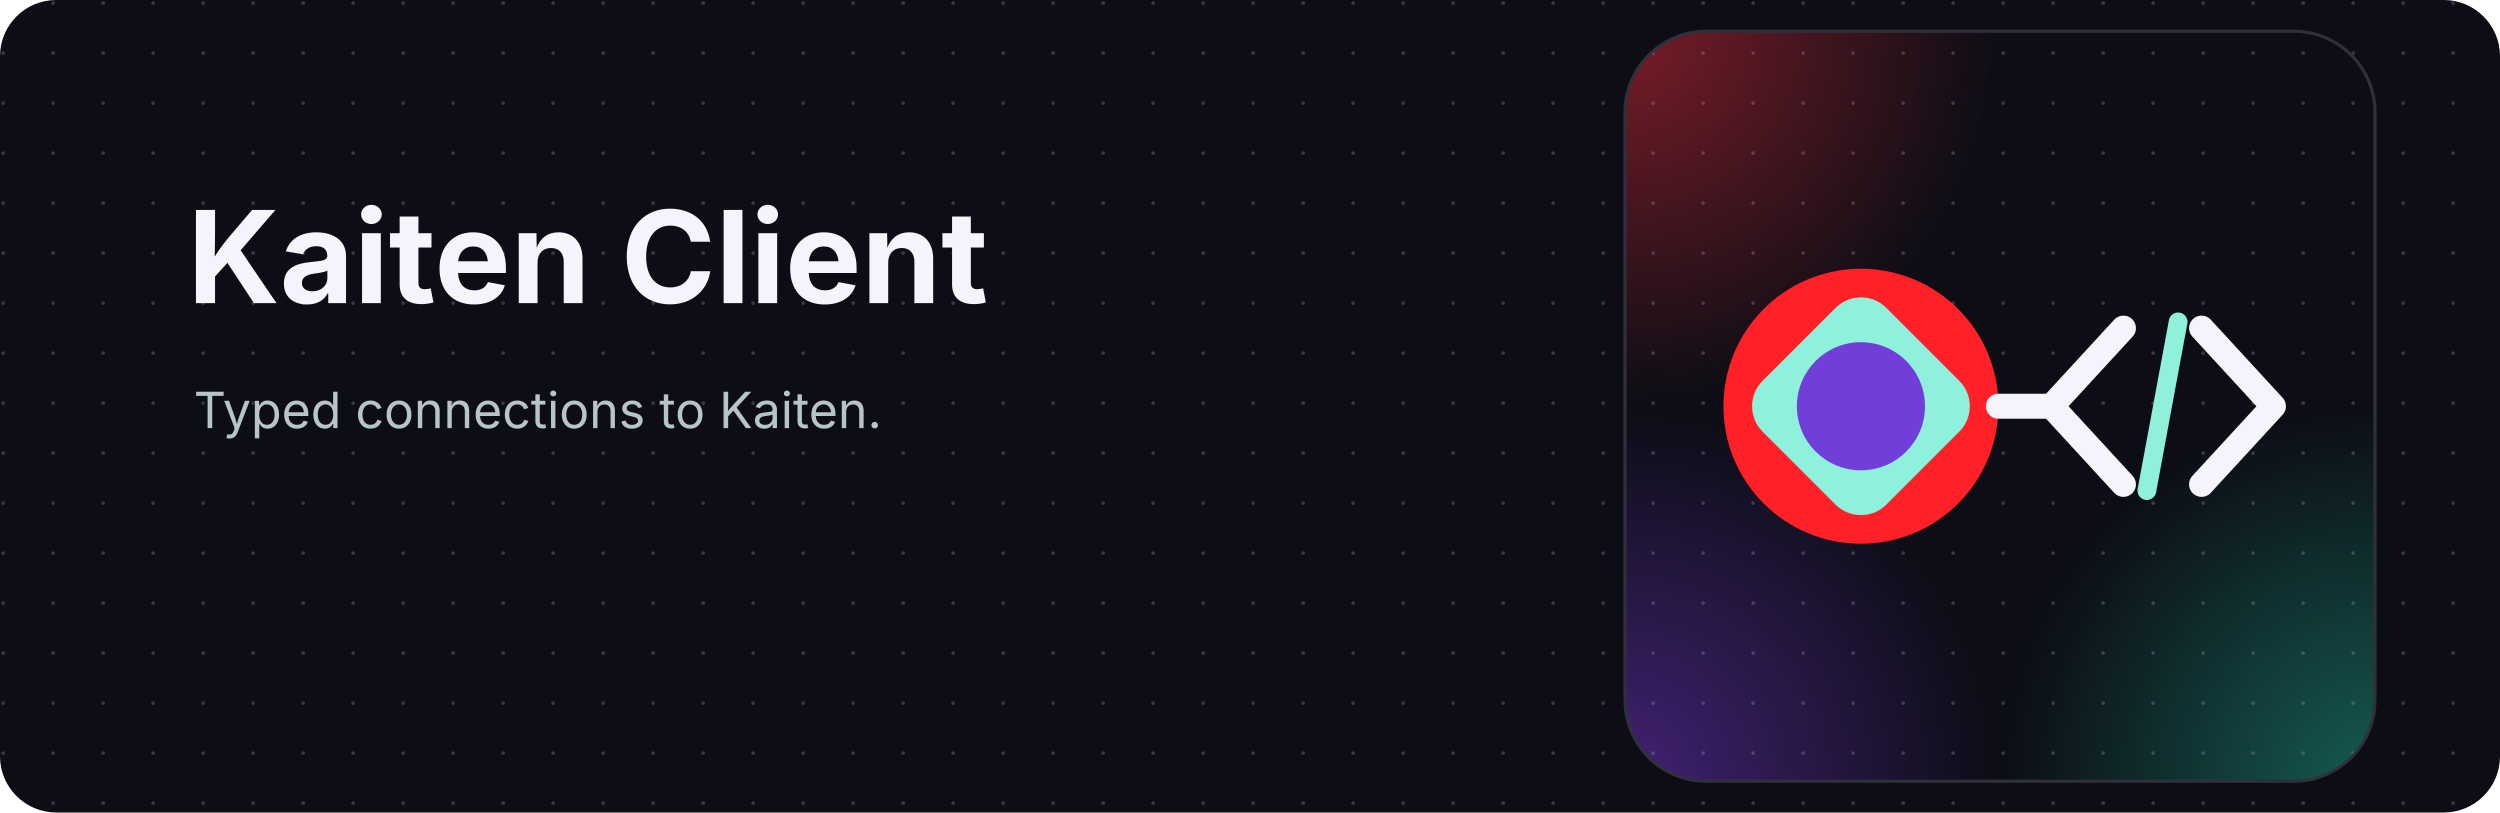
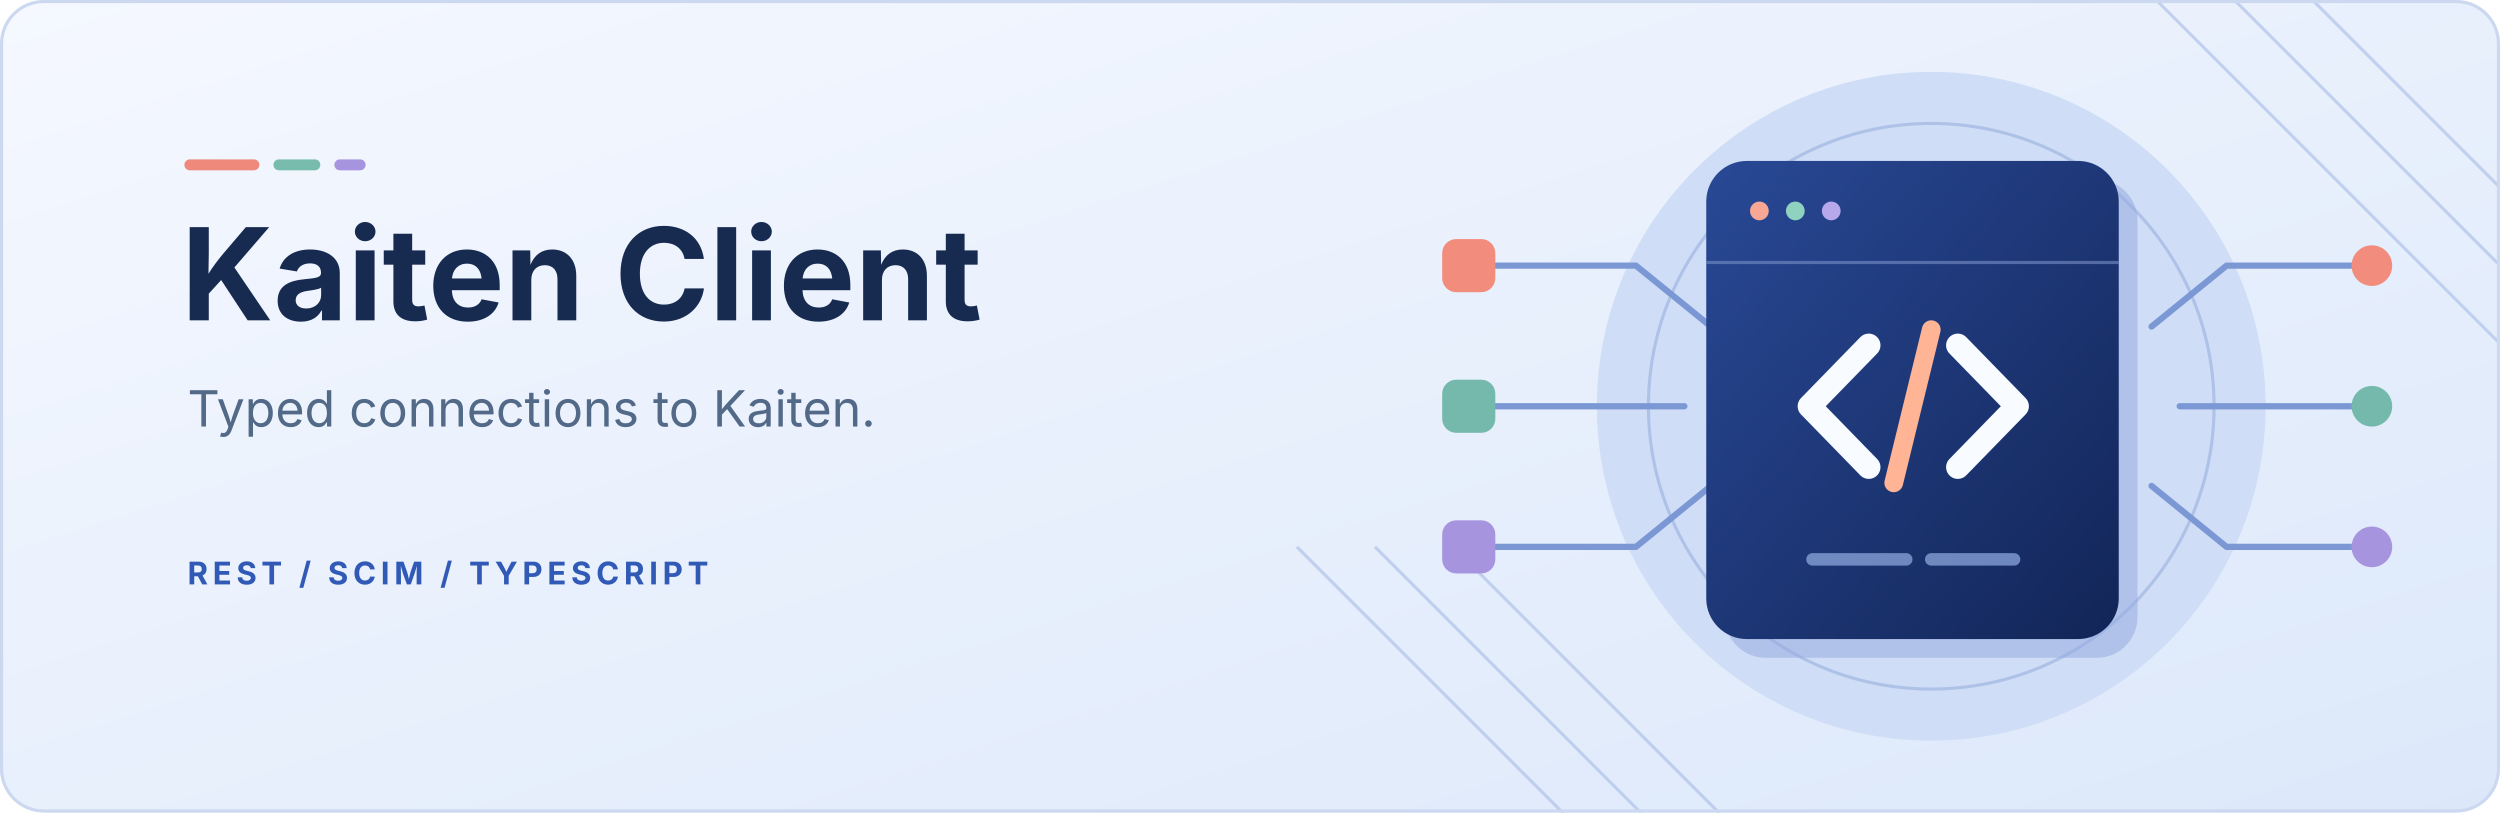
<svg xmlns="http://www.w3.org/2000/svg" width="1600" height="520" viewBox="0 0 1600 520" role="img" aria-labelledby="title desc">
  <defs>
-     <pattern id="dots" width="32" height="32" patternUnits="userSpaceOnUse">
-       <circle cx="2" cy="2" r="1.2" fill="#aaa3c4" opacity=".28" />
-     </pattern>
-     <radialGradient id="red" cx="0" cy="0" r="1" gradientTransform="translate(1040 20) scale(240)" gradientUnits="userSpaceOnUse">
-       <stop stop-color="#e62c3a" stop-opacity=".5" />
-       <stop offset="1" stop-color="#e62c3a" stop-opacity="0" />
-     </radialGradient>
-     <radialGradient id="violet" cx="0" cy="0" r="1" gradientTransform="translate(1040 500) scale(240)" gradientUnits="userSpaceOnUse">
-       <stop stop-color="#7836d2" stop-opacity=".5" />
-       <stop offset="1" stop-color="#7836d2" stop-opacity="0" />
-     </radialGradient>
-     <radialGradient id="mint" cx="0" cy="0" r="1" gradientTransform="translate(1520 500) scale(240)" gradientUnits="userSpaceOnUse">
-       <stop stop-color="#20bd9c" stop-opacity=".44" />
-       <stop offset="1" stop-color="#20bd9c" stop-opacity="0" />
-     </radialGradient>
-     <clipPath id="banner">
-       <rect width="1600" height="520" rx="36" />
-     </clipPath>
-     <clipPath id="art">
-       <rect x="1040" y="20" width="480" height="480" rx="52" />
+     <linearGradient id="canvas" x1="0" y1="0" x2="1" y2="1">
+       <stop stop-color="#f5f8ff" />
+       <stop offset="1" stop-color="#dce8fa" />
+     </linearGradient>
+     <linearGradient id="card" x1="0" y1="0" x2="1" y2="1">
+       <stop stop-color="#294996" />
+       <stop offset="1" stop-color="#122557" />
+     </linearGradient>
+     <clipPath id="clip">
+       <rect width="1600" height="520" rx="28" />
    </clipPath>
  </defs>
-   <g clip-path="url(#banner)">
-     <rect width="1600" height="520" fill="#0c0d15" />
-     <rect width="1600" height="520" fill="url(#dots)" />
+   <g clip-path="url(#clip)">
+     <rect width="1600" height="520" fill="url(#canvas)" />
+     <path d="M1300-80 1660 280M1350-80l310 310M1400-80l260 260M930 350l220 220M880 350l220 220M830 350l220 220" fill="none" stroke="#a7bae5" stroke-width="2" opacity=".6" />
+     <rect x="118" y="102" width="48" height="7" rx="3.5" fill="#ee897c" />
+     <rect x="175" y="102" width="30" height="7" rx="3.5" fill="#78bcae" />
+     <rect x="214" y="102" width="20" height="7" rx="3.5" fill="#a794df" />
+     <text x="116" y="205" fill="#172a50" font-family="Inter, Segoe UI, Arial, sans-serif" font-size="82" font-weight="700">Kaiten Client</text>
+     <text x="120" y="273" fill="#526987" font-family="Inter, Segoe UI, Arial, sans-serif" font-size="32">Typed connections to Kaiten.</text>
+     <text x="120" y="374" fill="#315ab7" font-family="Inter, Segoe UI, Arial, sans-serif" font-size="20" font-weight="700" letter-spacing="3">REST  /  SCIM  /  TYPESCRIPT</text>
+     <circle cx="1236" cy="260" r="214" fill="#cfddf6" />
+     <circle cx="1236" cy="260" r="181" fill="none" stroke="#aec2e8" stroke-width="2" />
+     <path d="M953 170h94l48 39m-142 51h125m-125 90h94l48-39m282-102 48-39h80m-110 90h110m-128 51 48 39h80" fill="none" stroke="#7b98d5" stroke-width="4" stroke-linecap="round" stroke-linejoin="round" />
+     <rect x="923" y="153" width="34" height="34" rx="9" fill="#f28c7c" />
+     <rect x="923" y="243" width="34" height="34" rx="9" fill="#74b9ab" />
+     <rect x="923" y="333" width="34" height="34" rx="9" fill="#a794df" />
+     <circle cx="1518" cy="170" r="13" fill="#f28c7c" />
+     <circle cx="1518" cy="260" r="13" fill="#74b9ab" />
+     <circle cx="1518" cy="350" r="13" fill="#a794df" />
+     <rect x="1104" y="115" width="264" height="306" rx="26" fill="#91a8dd" opacity=".5" />
+     <rect x="1092" y="103" width="264" height="306" rx="26" fill="url(#card)" />
+     <path d="M1092 168h264" stroke="#7188c2" stroke-width="2" opacity=".65" />
+     <circle cx="1126" cy="135" r="6" fill="#f8a795" />
+     <circle cx="1149" cy="135" r="6" fill="#8ed2bf" />
+     <circle cx="1172" cy="135" r="6" fill="#b7a8ec" />
+     <path d="m1196 221-38 39 38 39m57-78 38 39-38 39" fill="none" stroke="#f8fbff" stroke-width="15" stroke-linecap="round" stroke-linejoin="round" />
+     <path d="m1236 211-24 98" stroke="#ffb495" stroke-width="12" stroke-linecap="round" />
+     <path d="M1160 358h60m16 0h53" stroke="#9db8ed" stroke-width="8" stroke-linecap="round" opacity=".65" />
  </g>
-   <text x="120" y="194" fill="#f5f3fb" font-family="Inter, Segoe UI, Arial, sans-serif" font-size="82" font-weight="700">Kaiten Client</text>
-   <text x="124" y="274" fill="#b6c6c8" font-family="Inter, Segoe UI, Arial, sans-serif" font-size="32">Typed connections to Kaiten.</text>
-   <g clip-path="url(#art)">
-     <rect x="1040" y="20" width="480" height="480" fill="#0c0d15" />
-     <rect x="1040" y="20" width="480" height="480" fill="url(#red)" />
-     <rect x="1040" y="20" width="480" height="480" fill="url(#violet)" />
-     <rect x="1040" y="20" width="480" height="480" fill="url(#mint)" />
-     <rect x="1040" y="20" width="480" height="480" fill="url(#dots)" />
-   </g>
-   <rect x="1040" y="20" width="480" height="480" rx="52" fill="none" stroke="#30303d" stroke-width="2" />
-   <circle cx="1191" cy="260" r="88" fill="#ff2028" />
-   <rect x="1135" y="204" width="112" height="112" rx="23" transform="rotate(45 1191 260)" fill="#8ff1db" />
-   <circle cx="1191" cy="260" r="41" fill="#713ed9" />
-   <path d="M1279 260h32m48-50-46 50 46 50m50-100 46 50-46 50" fill="none" stroke="#f5f3fb" stroke-width="16" stroke-linecap="round" stroke-linejoin="round" />
-   <path d="m1394 206-20 108" fill="none" stroke="#8ff1db" stroke-width="12" stroke-linecap="round" />
+   <rect x="1" y="1" width="1598" height="518" rx="27" fill="none" stroke="#cbd8ef" stroke-width="2" />
</svg>
